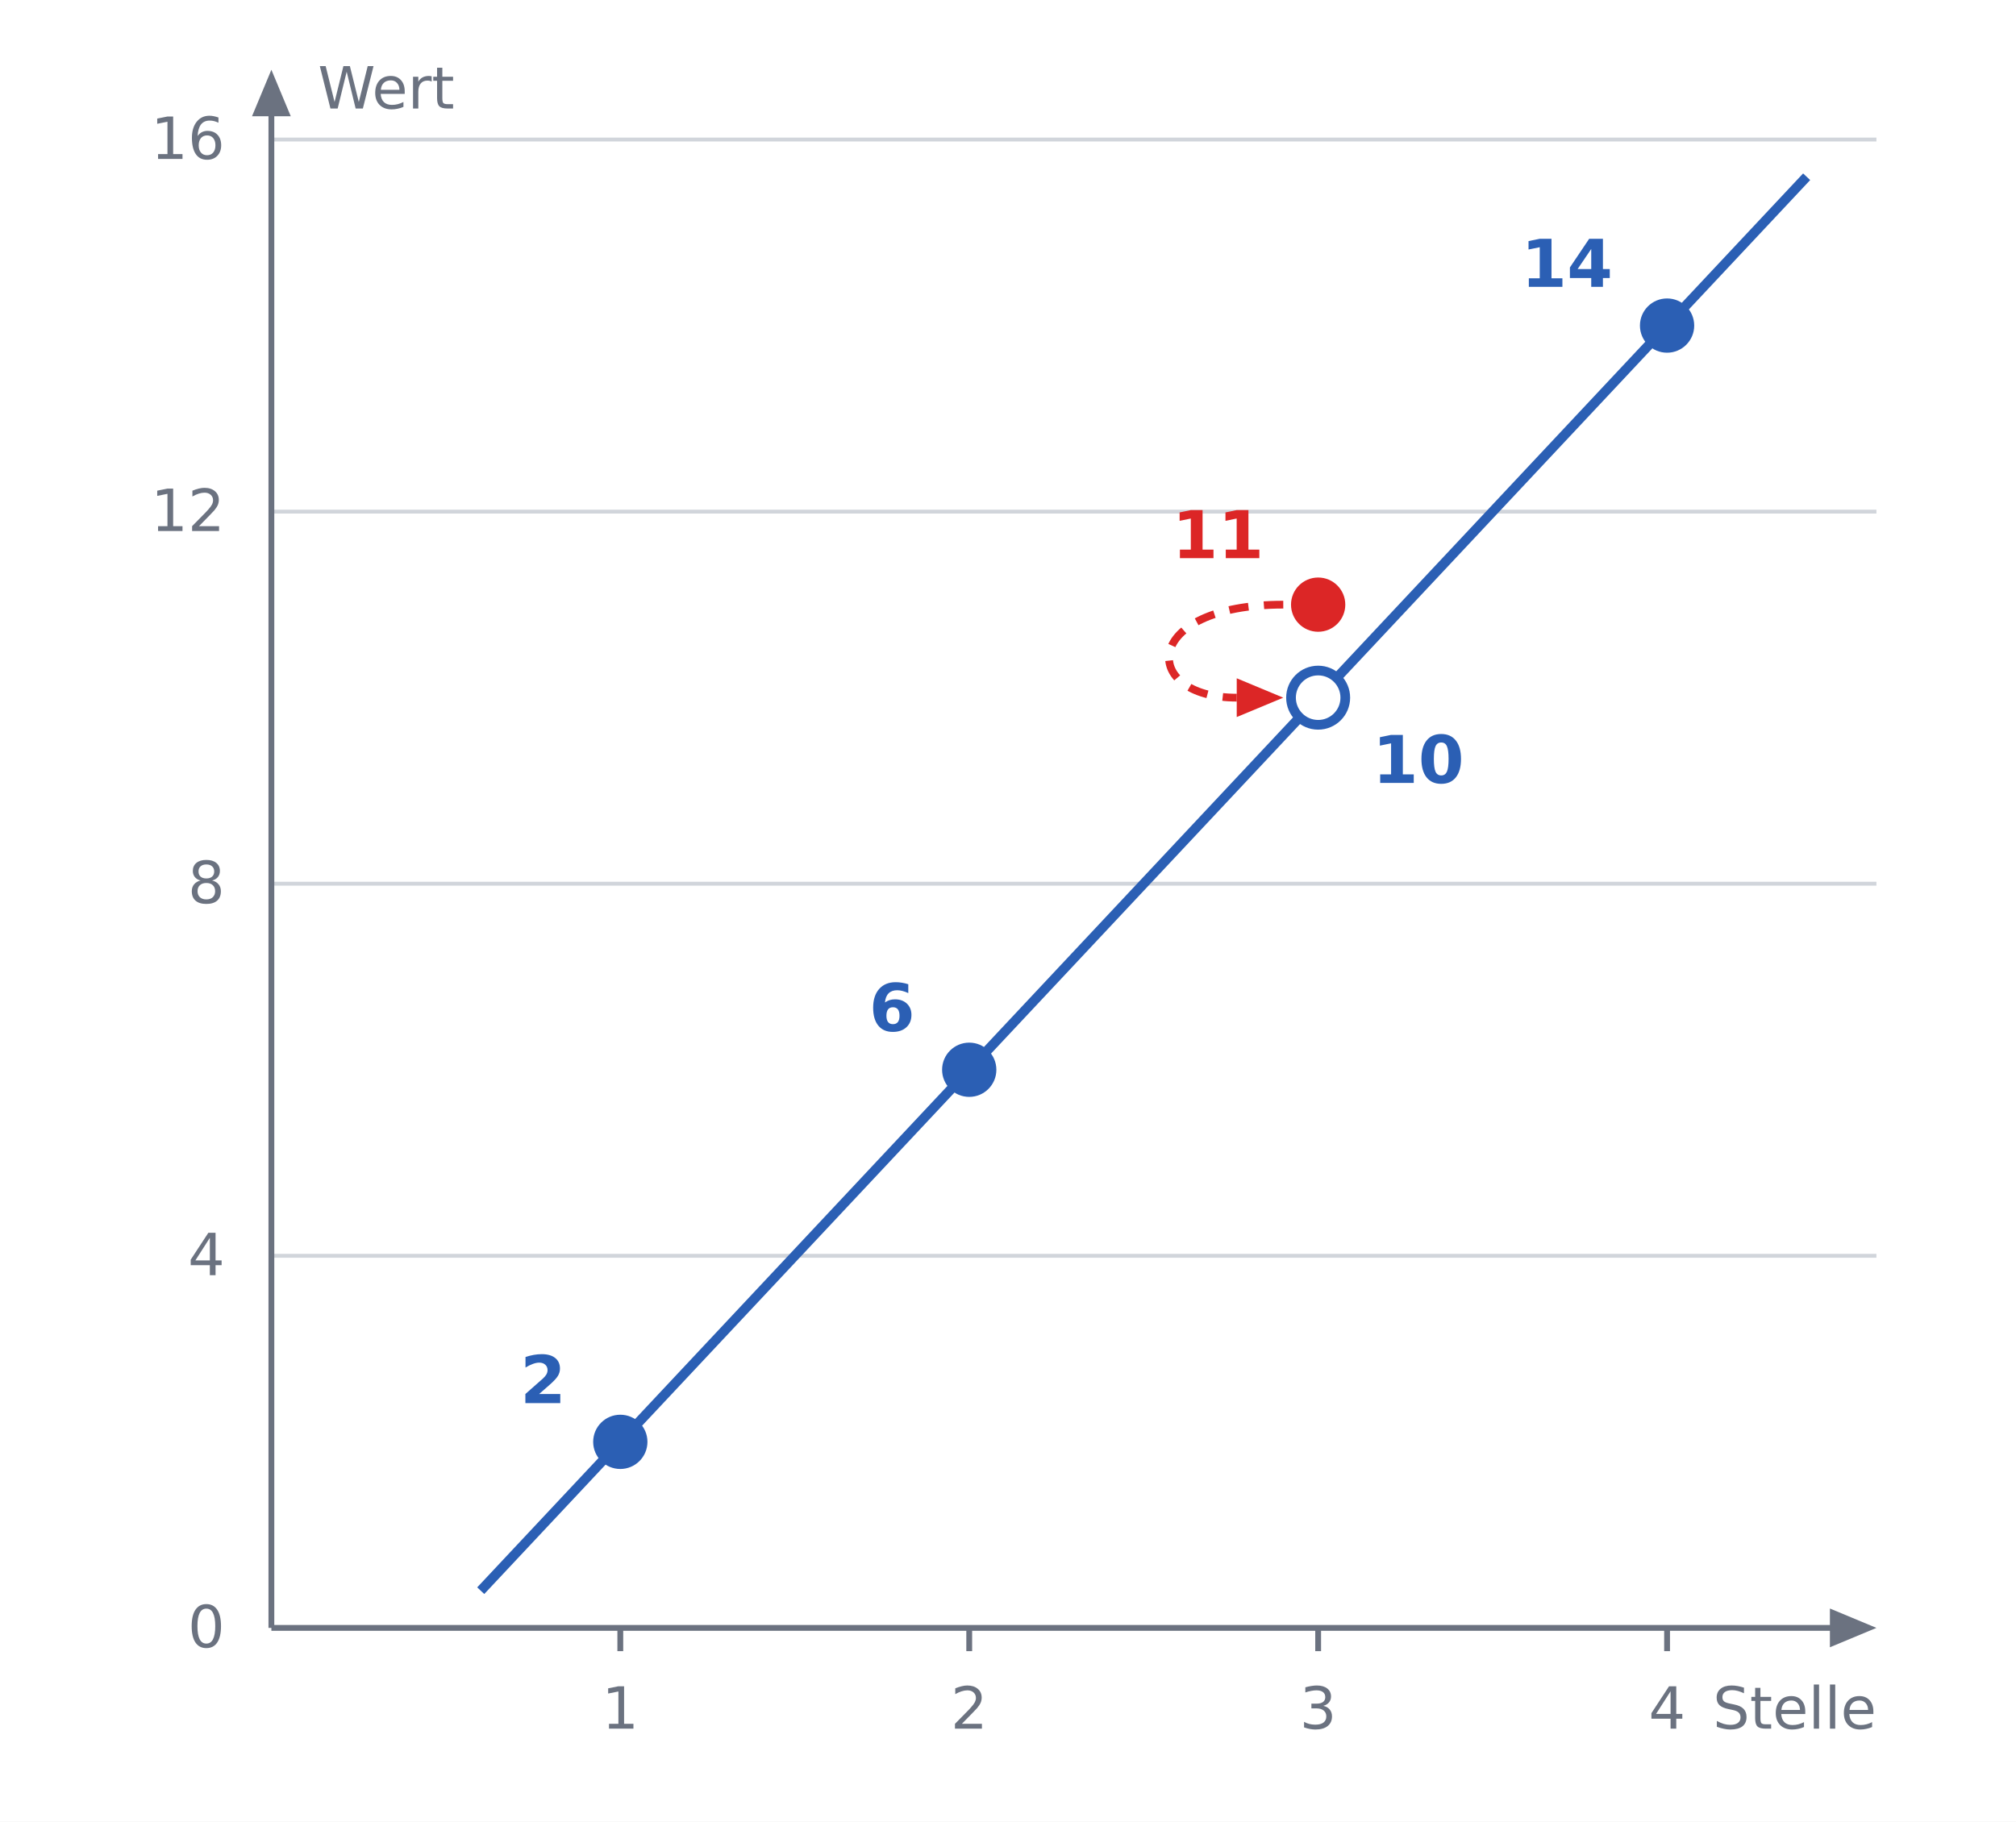
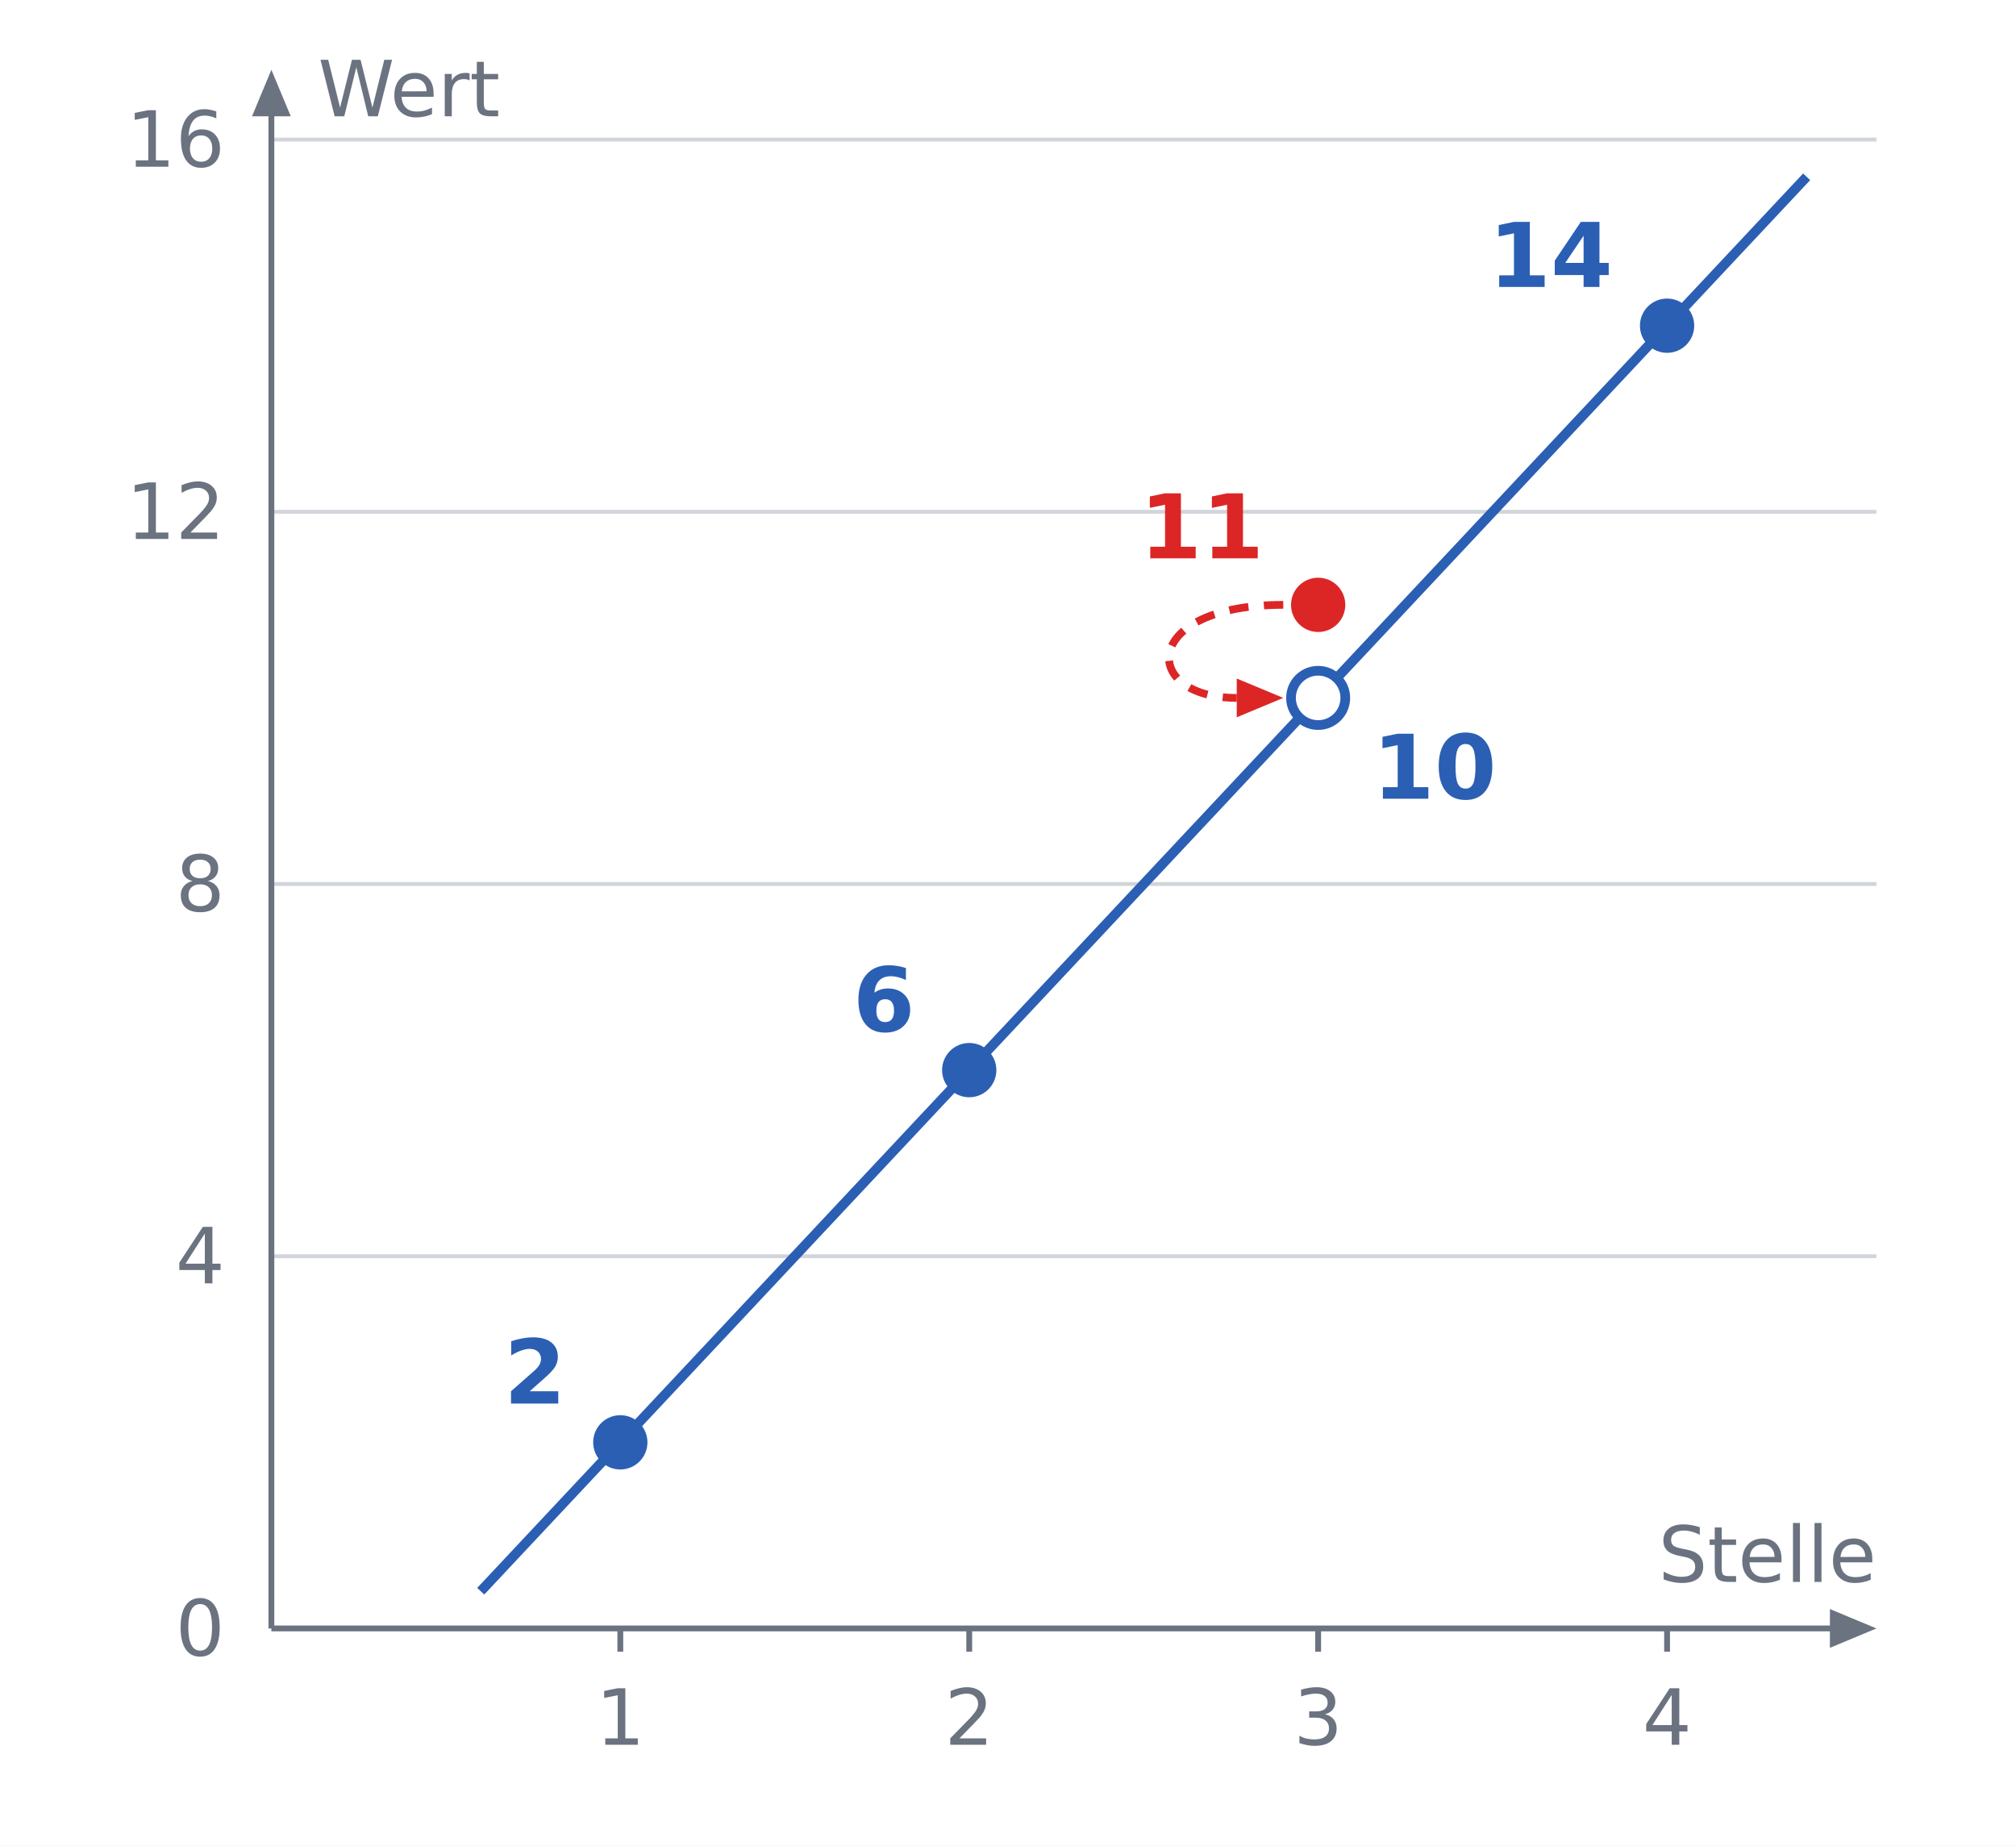
- <svg xmlns="http://www.w3.org/2000/svg" viewBox="0 0 520 470" width="520" height="470">
-   <rect width="520" height="470" fill="#ffffff" />
-   <text x="58.0" y="425.0" text-anchor="end" font-family="'IBM Plex Sans', 'DejaVu Sans', sans-serif" font-size="15" font-weight="400" fill="#6b7280">0</text>
+ <svg xmlns="http://www.w3.org/2000/svg" viewBox="0 0 520 476" width="520" height="476">
+   <rect width="520" height="476" fill="#ffffff" />
+   <text x="58.0" y="427.0" text-anchor="end" font-family="'IBM Plex Sans', 'DejaVu Sans', sans-serif" font-size="20" font-weight="400" fill="#6b7280">0</text>
  <line x1="70" y1="324" x2="484" y2="324" stroke="#d1d5db" stroke-width="1" />
-   <text x="58.0" y="329.0" text-anchor="end" font-family="'IBM Plex Sans', 'DejaVu Sans', sans-serif" font-size="15" font-weight="400" fill="#6b7280">4</text>
+   <text x="58.0" y="331.0" text-anchor="end" font-family="'IBM Plex Sans', 'DejaVu Sans', sans-serif" font-size="20" font-weight="400" fill="#6b7280">4</text>
  <line x1="70" y1="228" x2="484" y2="228" stroke="#d1d5db" stroke-width="1" />
-   <text x="58.0" y="233.0" text-anchor="end" font-family="'IBM Plex Sans', 'DejaVu Sans', sans-serif" font-size="15" font-weight="400" fill="#6b7280">8</text>
+   <text x="58.0" y="235.0" text-anchor="end" font-family="'IBM Plex Sans', 'DejaVu Sans', sans-serif" font-size="20" font-weight="400" fill="#6b7280">8</text>
  <line x1="70" y1="132" x2="484" y2="132" stroke="#d1d5db" stroke-width="1" />
-   <text x="58.0" y="137.0" text-anchor="end" font-family="'IBM Plex Sans', 'DejaVu Sans', sans-serif" font-size="15" font-weight="400" fill="#6b7280">12</text>
+   <text x="58.0" y="139.0" text-anchor="end" font-family="'IBM Plex Sans', 'DejaVu Sans', sans-serif" font-size="20" font-weight="400" fill="#6b7280">12</text>
  <line x1="70" y1="36" x2="484" y2="36" stroke="#d1d5db" stroke-width="1" />
-   <text x="58.0" y="41.0" text-anchor="end" font-family="'IBM Plex Sans', 'DejaVu Sans', sans-serif" font-size="15" font-weight="400" fill="#6b7280">16</text>
+   <text x="58.0" y="43.0" text-anchor="end" font-family="'IBM Plex Sans', 'DejaVu Sans', sans-serif" font-size="20" font-weight="400" fill="#6b7280">16</text>
  <line x1="160" y1="420" x2="160" y2="426" stroke="#6b7280" stroke-width="1.5" />
-   <text x="160.0" y="446.0" text-anchor="middle" font-family="'IBM Plex Sans', 'DejaVu Sans', sans-serif" font-size="15" font-weight="400" fill="#6b7280">1</text>
+   <text x="160.0" y="450.0" text-anchor="middle" font-family="'IBM Plex Sans', 'DejaVu Sans', sans-serif" font-size="20" font-weight="400" fill="#6b7280">1</text>
  <line x1="250" y1="420" x2="250" y2="426" stroke="#6b7280" stroke-width="1.5" />
-   <text x="250.0" y="446.0" text-anchor="middle" font-family="'IBM Plex Sans', 'DejaVu Sans', sans-serif" font-size="15" font-weight="400" fill="#6b7280">2</text>
+   <text x="250.0" y="450.0" text-anchor="middle" font-family="'IBM Plex Sans', 'DejaVu Sans', sans-serif" font-size="20" font-weight="400" fill="#6b7280">2</text>
  <line x1="340" y1="420" x2="340" y2="426" stroke="#6b7280" stroke-width="1.5" />
-   <text x="340.0" y="446.0" text-anchor="middle" font-family="'IBM Plex Sans', 'DejaVu Sans', sans-serif" font-size="15" font-weight="400" fill="#6b7280">3</text>
+   <text x="340.0" y="450.0" text-anchor="middle" font-family="'IBM Plex Sans', 'DejaVu Sans', sans-serif" font-size="20" font-weight="400" fill="#6b7280">3</text>
  <line x1="430" y1="420" x2="430" y2="426" stroke="#6b7280" stroke-width="1.5" />
-   <text x="430.0" y="446.0" text-anchor="middle" font-family="'IBM Plex Sans', 'DejaVu Sans', sans-serif" font-size="15" font-weight="400" fill="#6b7280">4</text>
+   <text x="430.0" y="450.0" text-anchor="middle" font-family="'IBM Plex Sans', 'DejaVu Sans', sans-serif" font-size="20" font-weight="400" fill="#6b7280">4</text>
  <line x1="70" y1="420" x2="474" y2="420" stroke="#6b7280" stroke-width="1.5" />
  <polygon points="484,420 472,415 472,425" fill="#6b7280" />
-   <text x="484.0" y="446.0" text-anchor="end" font-family="'IBM Plex Sans', 'DejaVu Sans', sans-serif" font-size="15" font-weight="400" fill="#6b7280">Stelle</text>
+   <text x="484.0" y="408.0" text-anchor="end" font-family="'IBM Plex Sans', 'DejaVu Sans', sans-serif" font-size="20" font-weight="400" fill="#6b7280">Stelle</text>
  <line x1="70" y1="420" x2="70" y2="28" stroke="#6b7280" stroke-width="1.5" />
  <polygon points="70,18 65,30 75,30" fill="#6b7280" />
-   <text x="82.0" y="28.0" text-anchor="start" font-family="'IBM Plex Sans', 'DejaVu Sans', sans-serif" font-size="15" font-weight="400" fill="#6b7280">Wert</text>
+   <text x="82.0" y="30.0" text-anchor="start" font-family="'IBM Plex Sans', 'DejaVu Sans', sans-serif" font-size="20" font-weight="400" fill="#6b7280">Wert</text>
  <line x1="124.0" y1="410.4" x2="466.0" y2="45.6" stroke="#2b5fb4" stroke-width="2.5" />
  <path d="M 331.0 156.0 C 294.0 156.0 294.0 180.0 319.0 180.0" fill="none" stroke="#dc2626" stroke-width="2" stroke-dasharray="5 4" />
  <polygon points="331.0,180.0 319.0,175.0 319.0,185.0" fill="#dc2626" />
  <circle cx="340.0" cy="180.0" r="7" fill="#ffffff" stroke="#2b5fb4" stroke-width="2.5" />
-   <text x="354.0" y="202.0" text-anchor="start" font-family="'IBM Plex Sans', 'DejaVu Sans', sans-serif" font-size="17" font-weight="600" fill="#2b5fb4">10</text>
+   <text x="354.0" y="206.0" text-anchor="start" font-family="'IBM Plex Sans', 'DejaVu Sans', sans-serif" font-size="23" font-weight="600" fill="#2b5fb4">10</text>
  <circle cx="340.0" cy="156.0" r="7" fill="#dc2626" />
-   <text x="326.0" y="144.0" text-anchor="end" font-family="'IBM Plex Sans', 'DejaVu Sans', sans-serif" font-size="17" font-weight="600" fill="#dc2626">11</text>
+   <text x="326.0" y="144.0" text-anchor="end" font-family="'IBM Plex Sans', 'DejaVu Sans', sans-serif" font-size="23" font-weight="600" fill="#dc2626">11</text>
  <circle cx="160.0" cy="372.0" r="7" fill="#2b5fb4" />
-   <text x="146.0" y="362.0" text-anchor="end" font-family="'IBM Plex Sans', 'DejaVu Sans', sans-serif" font-size="17" font-weight="600" fill="#2b5fb4">2</text>
+   <text x="146.0" y="362.0" text-anchor="end" font-family="'IBM Plex Sans', 'DejaVu Sans', sans-serif" font-size="23" font-weight="600" fill="#2b5fb4">2</text>
  <circle cx="250.0" cy="276.0" r="7" fill="#2b5fb4" />
-   <text x="236.0" y="266.0" text-anchor="end" font-family="'IBM Plex Sans', 'DejaVu Sans', sans-serif" font-size="17" font-weight="600" fill="#2b5fb4">6</text>
+   <text x="236.0" y="266.0" text-anchor="end" font-family="'IBM Plex Sans', 'DejaVu Sans', sans-serif" font-size="23" font-weight="600" fill="#2b5fb4">6</text>
  <circle cx="430.0" cy="84.0" r="7" fill="#2b5fb4" />
-   <text x="416.0" y="74.0" text-anchor="end" font-family="'IBM Plex Sans', 'DejaVu Sans', sans-serif" font-size="17" font-weight="600" fill="#2b5fb4">14</text>
+   <text x="416.0" y="74.0" text-anchor="end" font-family="'IBM Plex Sans', 'DejaVu Sans', sans-serif" font-size="23" font-weight="600" fill="#2b5fb4">14</text>
</svg>
